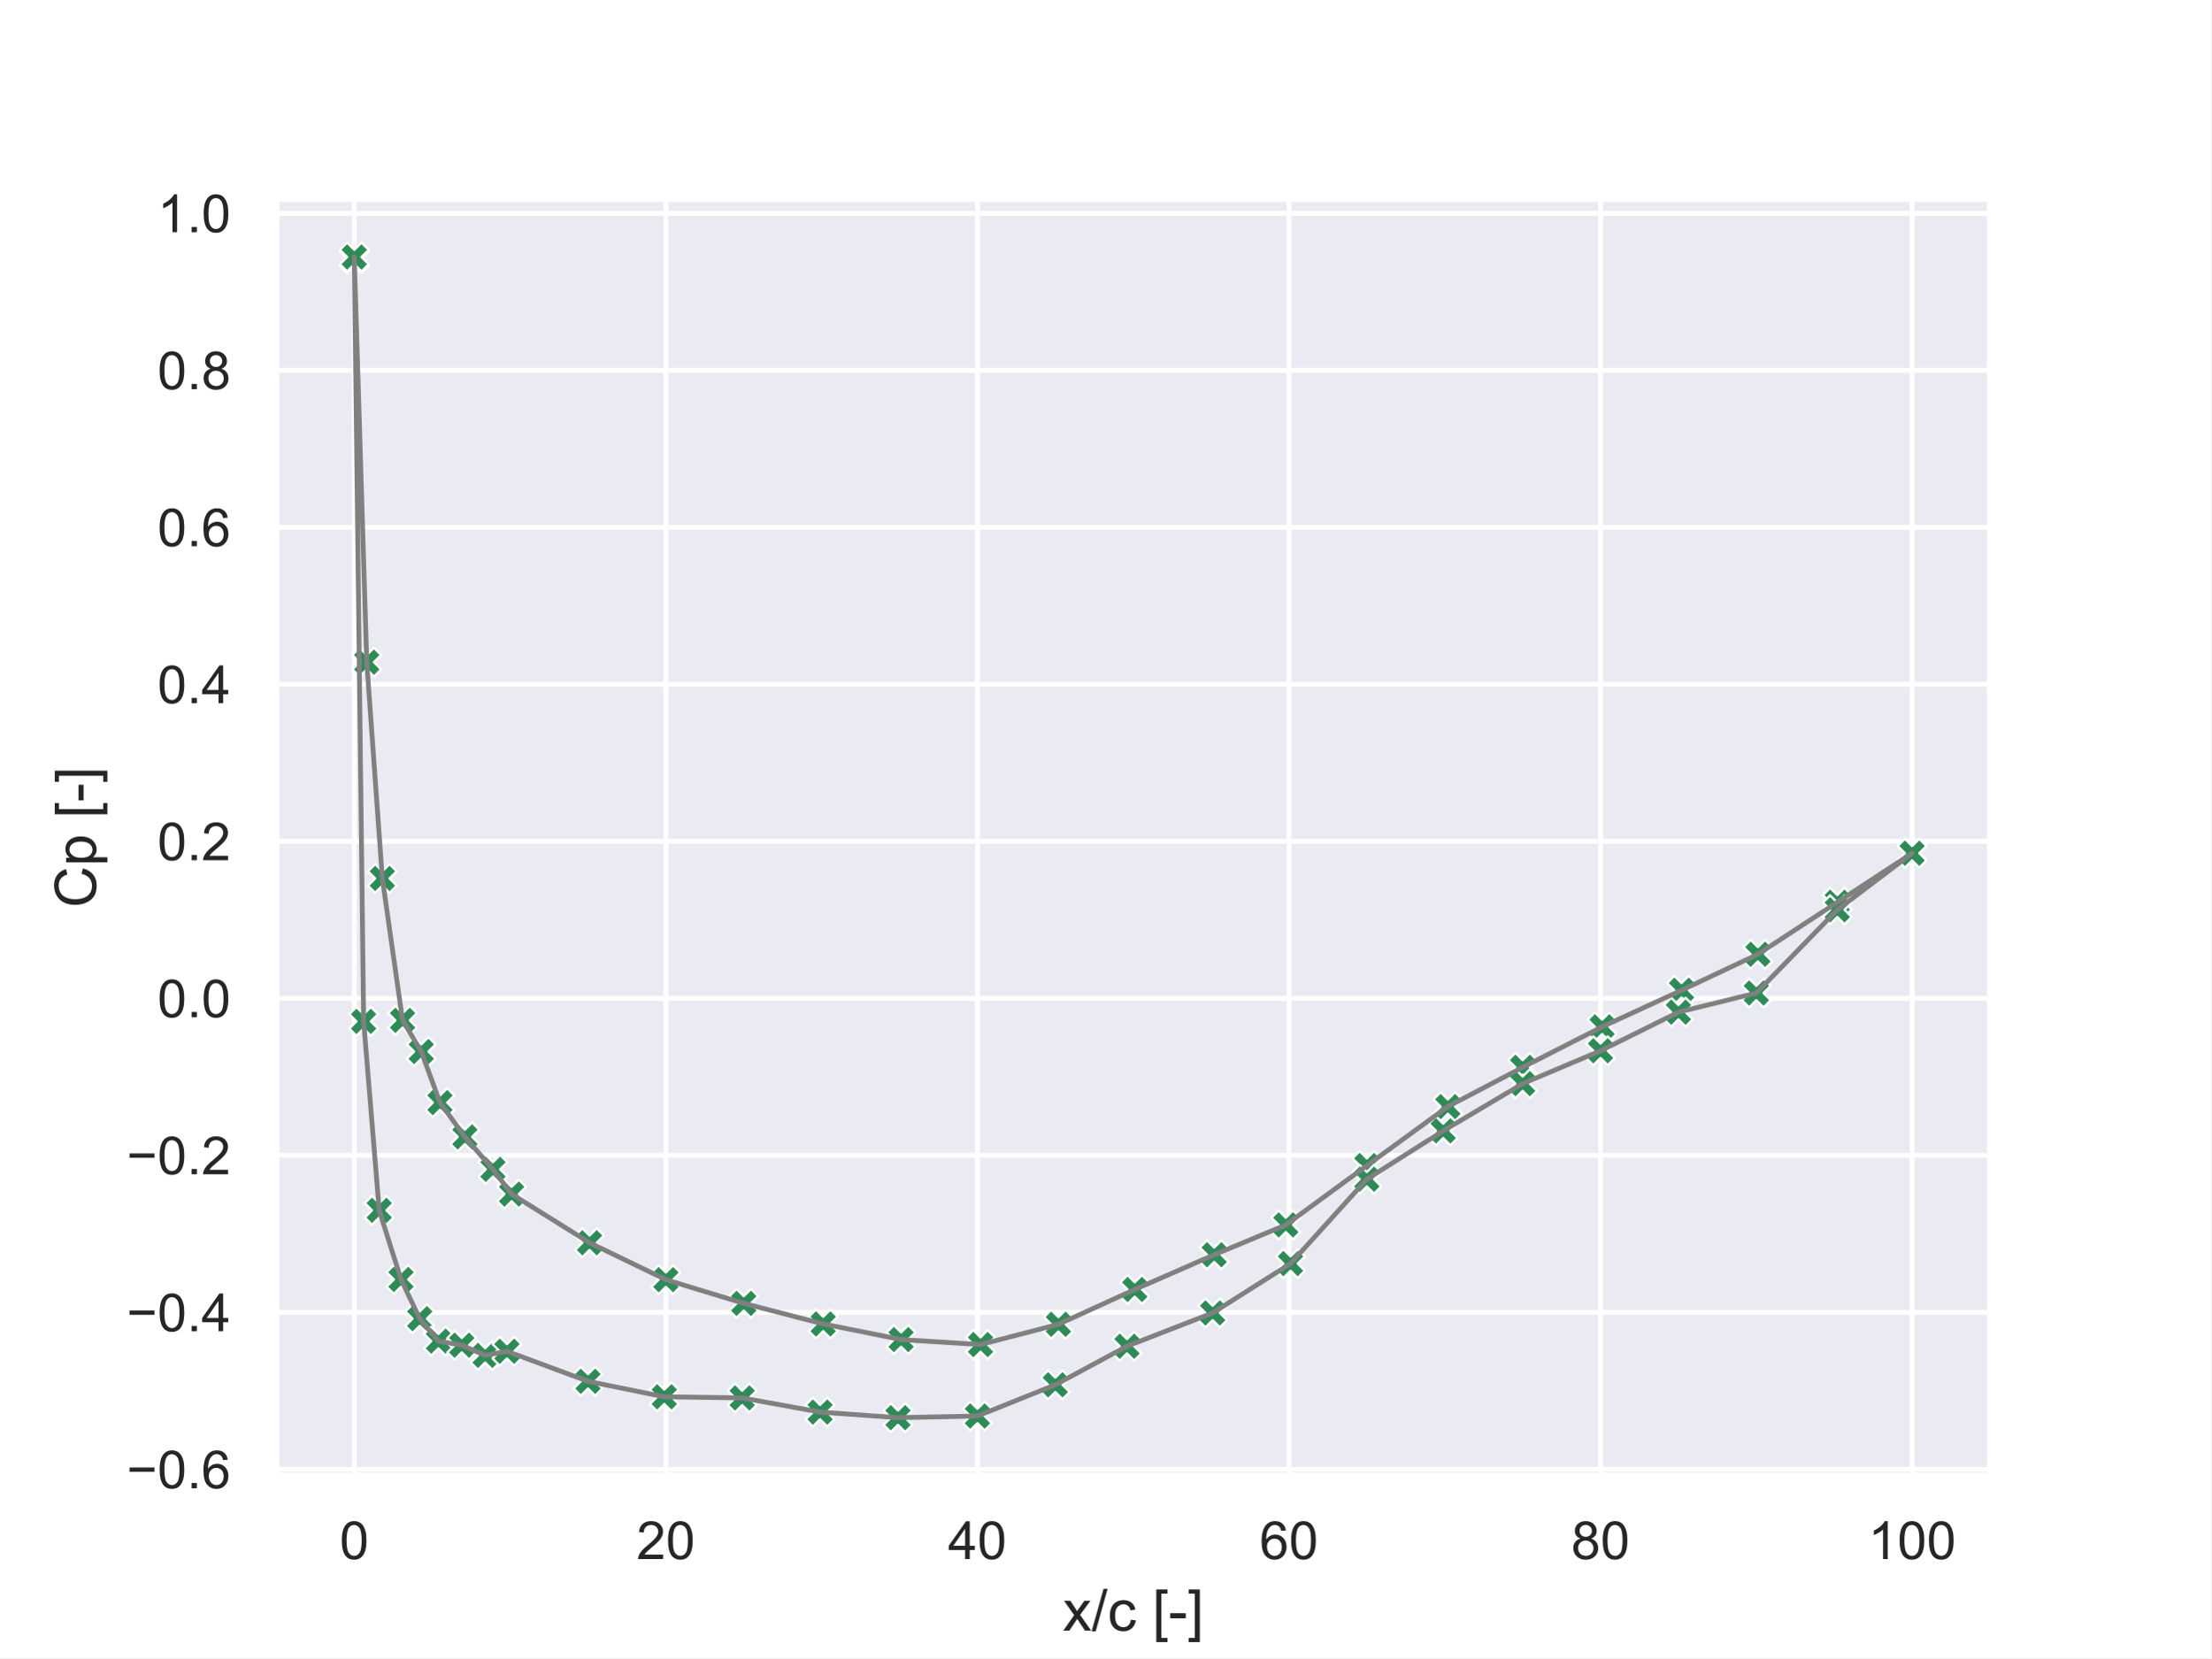
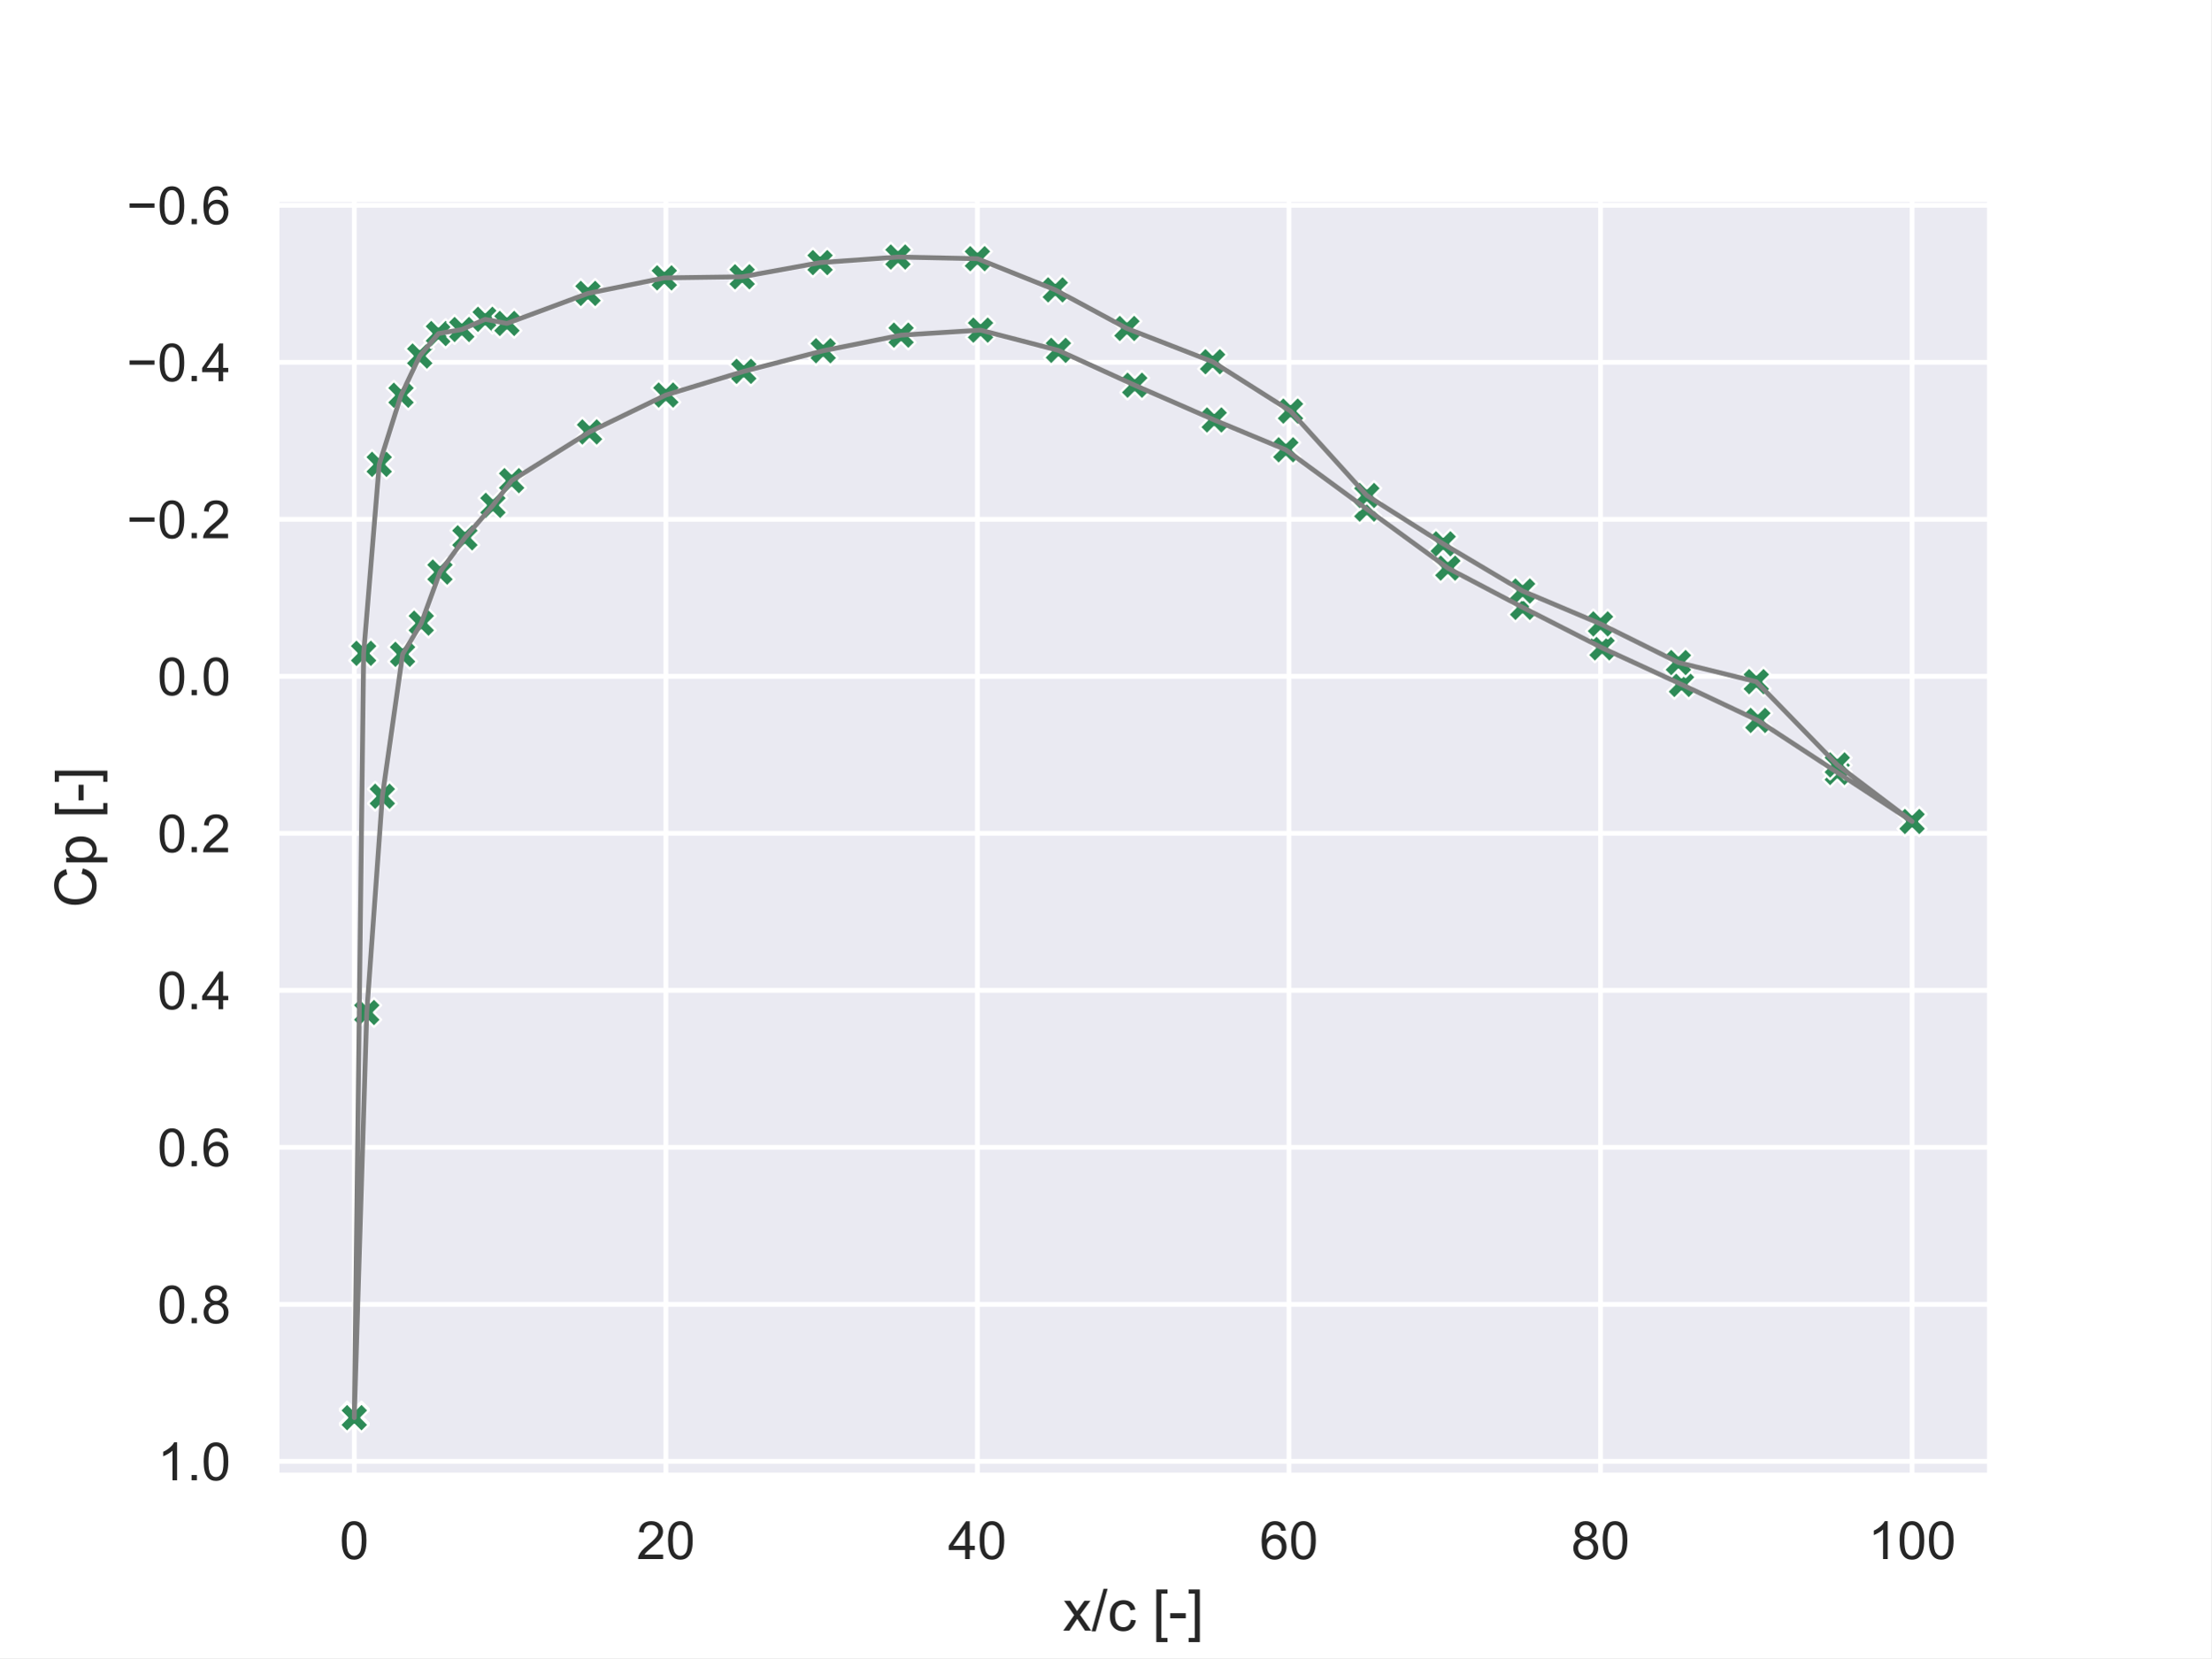
<svg xmlns="http://www.w3.org/2000/svg" xmlns:xlink="http://www.w3.org/1999/xlink" width="460.8pt" height="345.6pt" viewBox="0 0 460.8 345.6" version="1.1">
  <defs>
    <style type="text/css">*{stroke-linejoin: round; stroke-linecap: butt}</style>
  </defs>
  <g id="figure_1">
    <g id="patch_1">
      <path d="M 0 345.6  L 460.8 345.6  L 460.8 0  L 0 0  z " style="fill: #ffffff" />
    </g>
    <g id="axes_1">
      <g id="patch_2">
        <path d="M 57.6 307.584  L 414.72 307.584  L 414.72 41.472  L 57.6 41.472  z " style="fill: #eaeaf2" />
      </g>
      <g id="matplotlib.axis_1">
        <g id="xtick_1">
          <g id="line2d_1">
-             <path d="M 73.833 307.584  L 73.833 41.472  " clip-path="url(#pf5950e9206)" style="fill: none; stroke: #ffffff; stroke-linecap: round" />
+             <path d="M 73.833 307.584  L 73.833 41.472  " clip-path="url(#p6f64e64b05)" style="fill: none; stroke: #ffffff; stroke-linecap: round" />
          </g>
          <g id="text_1">
            <g style="fill: #262626" transform="translate(70.77421 324.9576) scale(0.11 -0.11)">
              <defs>
                <path id="ArialMT-30" d="M 266 2259  Q 266 3072 433 3567  Q 600 4063 929 4331  Q 1259 4600 1759 4600  Q 2128 4600 2406 4451  Q 2684 4303 2865 4023  Q 3047 3744 3150 3342  Q 3253 2941 3253 2259  Q 3253 1453 3087 958  Q 2922 463 2592 192  Q 2263 -78 1759 -78  Q 1097 -78 719 397  Q 266 969 266 2259  z M 844 2259  Q 844 1131 1108 757  Q 1372 384 1759 384  Q 2147 384 2411 759  Q 2675 1134 2675 2259  Q 2675 3391 2411 3762  Q 2147 4134 1753 4134  Q 1366 4134 1134 3806  Q 844 3388 844 2259  z " transform="scale(0.015625)" />
              </defs>
              <use xlink:href="#ArialMT-30" />
            </g>
          </g>
        </g>
        <g id="xtick_2">
          <g id="line2d_2">
-             <path d="M 138.764 307.584  L 138.764 41.472  " clip-path="url(#pf5950e9206)" style="fill: none; stroke: #ffffff; stroke-linecap: round" />
+             <path d="M 138.764 307.584  L 138.764 41.472  " clip-path="url(#p6f64e64b05)" style="fill: none; stroke: #ffffff; stroke-linecap: round" />
          </g>
          <g id="text_2">
            <g style="fill: #262626" transform="translate(132.6466 324.9576) scale(0.11 -0.11)">
              <defs>
                <path id="ArialMT-32" d="M 3222 541  L 3222 0  L 194 0  Q 188 203 259 391  Q 375 700 629 1000  Q 884 1300 1366 1694  Q 2113 2306 2375 2664  Q 2638 3022 2638 3341  Q 2638 3675 2398 3904  Q 2159 4134 1775 4134  Q 1369 4134 1125 3890  Q 881 3647 878 3216  L 300 3275  Q 359 3922 746 4261  Q 1134 4600 1788 4600  Q 2447 4600 2831 4234  Q 3216 3869 3216 3328  Q 3216 3053 3103 2787  Q 2991 2522 2730 2228  Q 2469 1934 1863 1422  Q 1356 997 1212 845  Q 1069 694 975 541  L 3222 541  z " transform="scale(0.015625)" />
              </defs>
              <use xlink:href="#ArialMT-32" />
              <use xlink:href="#ArialMT-30" x="55.615" />
            </g>
          </g>
        </g>
        <g id="xtick_3">
          <g id="line2d_3">
-             <path d="M 203.695 307.584  L 203.695 41.472  " clip-path="url(#pf5950e9206)" style="fill: none; stroke: #ffffff; stroke-linecap: round" />
+             <path d="M 203.695 307.584  L 203.695 41.472  " clip-path="url(#p6f64e64b05)" style="fill: none; stroke: #ffffff; stroke-linecap: round" />
          </g>
          <g id="text_3">
            <g style="fill: #262626" transform="translate(197.5775 324.9576) scale(0.11 -0.11)">
              <defs>
                <path id="ArialMT-34" d="M 2069 0  L 2069 1097  L 81 1097  L 81 1613  L 2172 4581  L 2631 4581  L 2631 1613  L 3250 1613  L 3250 1097  L 2631 1097  L 2631 0  L 2069 0  z M 2069 1613  L 2069 3678  L 634 1613  L 2069 1613  z " transform="scale(0.015625)" />
              </defs>
              <use xlink:href="#ArialMT-34" />
              <use xlink:href="#ArialMT-30" x="55.615" />
            </g>
          </g>
        </g>
        <g id="xtick_4">
          <g id="line2d_4">
-             <path d="M 268.625 307.584  L 268.625 41.472  " clip-path="url(#pf5950e9206)" style="fill: none; stroke: #ffffff; stroke-linecap: round" />
+             <path d="M 268.625 307.584  L 268.625 41.472  " clip-path="url(#p6f64e64b05)" style="fill: none; stroke: #ffffff; stroke-linecap: round" />
          </g>
          <g id="text_4">
            <g style="fill: #262626" transform="translate(262.5084 324.9576) scale(0.11 -0.11)">
              <defs>
                <path id="ArialMT-36" d="M 3184 3459  L 2625 3416  Q 2550 3747 2413 3897  Q 2184 4138 1850 4138  Q 1581 4138 1378 3988  Q 1113 3794 959 3422  Q 806 3050 800 2363  Q 1003 2672 1297 2822  Q 1591 2972 1913 2972  Q 2475 2972 2870 2558  Q 3266 2144 3266 1488  Q 3266 1056 3080 686  Q 2894 316 2569 119  Q 2244 -78 1831 -78  Q 1128 -78 684 439  Q 241 956 241 2144  Q 241 3472 731 4075  Q 1159 4600 1884 4600  Q 2425 4600 2770 4297  Q 3116 3994 3184 3459  z M 888 1484  Q 888 1194 1011 928  Q 1134 663 1356 523  Q 1578 384 1822 384  Q 2178 384 2434 671  Q 2691 959 2691 1453  Q 2691 1928 2437 2201  Q 2184 2475 1800 2475  Q 1419 2475 1153 2201  Q 888 1928 888 1484  z " transform="scale(0.015625)" />
              </defs>
              <use xlink:href="#ArialMT-36" />
              <use xlink:href="#ArialMT-30" x="55.615" />
            </g>
          </g>
        </g>
        <g id="xtick_5">
          <g id="line2d_5">
-             <path d="M 333.556 307.584  L 333.556 41.472  " clip-path="url(#pf5950e9206)" style="fill: none; stroke: #ffffff; stroke-linecap: round" />
+             <path d="M 333.556 307.584  L 333.556 41.472  " clip-path="url(#p6f64e64b05)" style="fill: none; stroke: #ffffff; stroke-linecap: round" />
          </g>
          <g id="text_5">
            <g style="fill: #262626" transform="translate(327.4393 324.9576) scale(0.11 -0.11)">
              <defs>
                <path id="ArialMT-38" d="M 1131 2484  Q 781 2613 612 2850  Q 444 3088 444 3419  Q 444 3919 803 4259  Q 1163 4600 1759 4600  Q 2359 4600 2725 4251  Q 3091 3903 3091 3403  Q 3091 3084 2923 2848  Q 2756 2613 2416 2484  Q 2838 2347 3058 2040  Q 3278 1734 3278 1309  Q 3278 722 2862 322  Q 2447 -78 1769 -78  Q 1091 -78 675 323  Q 259 725 259 1325  Q 259 1772 486 2073  Q 713 2375 1131 2484  z M 1019 3438  Q 1019 3113 1228 2906  Q 1438 2700 1772 2700  Q 2097 2700 2305 2904  Q 2513 3109 2513 3406  Q 2513 3716 2298 3927  Q 2084 4138 1766 4138  Q 1444 4138 1231 3931  Q 1019 3725 1019 3438  z M 838 1322  Q 838 1081 952 856  Q 1066 631 1291 507  Q 1516 384 1775 384  Q 2178 384 2440 643  Q 2703 903 2703 1303  Q 2703 1709 2433 1975  Q 2163 2241 1756 2241  Q 1359 2241 1098 1978  Q 838 1716 838 1322  z " transform="scale(0.015625)" />
              </defs>
              <use xlink:href="#ArialMT-38" />
              <use xlink:href="#ArialMT-30" x="55.615" />
            </g>
          </g>
        </g>
        <g id="xtick_6">
          <g id="line2d_6">
-             <path d="M 398.487 307.584  L 398.487 41.472  " clip-path="url(#pf5950e9206)" style="fill: none; stroke: #ffffff; stroke-linecap: round" />
+             <path d="M 398.487 307.584  L 398.487 41.472  " clip-path="url(#p6f64e64b05)" style="fill: none; stroke: #ffffff; stroke-linecap: round" />
          </g>
          <g id="text_6">
            <g style="fill: #262626" transform="translate(389.3117 324.9576) scale(0.11 -0.11)">
              <defs>
                <path id="ArialMT-31" d="M 2384 0  L 1822 0  L 1822 3584  Q 1619 3391 1289 3197  Q 959 3003 697 2906  L 697 3450  Q 1169 3672 1522 3987  Q 1875 4303 2022 4600  L 2384 4600  L 2384 0  z " transform="scale(0.015625)" />
              </defs>
              <use xlink:href="#ArialMT-31" />
              <use xlink:href="#ArialMT-30" x="55.615" />
              <use xlink:href="#ArialMT-30" x="111.23" />
            </g>
          </g>
        </g>
        <g id="text_7">
          <g style="fill: #262626" transform="translate(221.4947 339.8795) scale(0.12 -0.12)">
            <defs>
              <path id="ArialMT-78" d="M 47 0  L 1259 1725  L 138 3319  L 841 3319  L 1350 2541  Q 1494 2319 1581 2169  Q 1719 2375 1834 2534  L 2394 3319  L 3066 3319  L 1919 1756  L 3153 0  L 2463 0  L 1781 1031  L 1600 1309  L 728 0  L 47 0  z " transform="scale(0.015625)" />
              <path id="ArialMT-2f" d="M 0 -78  L 1328 4659  L 1778 4659  L 453 -78  L 0 -78  z " transform="scale(0.015625)" />
              <path id="ArialMT-63" d="M 2588 1216  L 3141 1144  Q 3050 572 2676 248  Q 2303 -75 1759 -75  Q 1078 -75 664 370  Q 250 816 250 1647  Q 250 2184 428 2587  Q 606 2991 970 3192  Q 1334 3394 1763 3394  Q 2303 3394 2647 3120  Q 2991 2847 3088 2344  L 2541 2259  Q 2463 2594 2264 2762  Q 2066 2931 1784 2931  Q 1359 2931 1093 2626  Q 828 2322 828 1663  Q 828 994 1084 691  Q 1341 388 1753 388  Q 2084 388 2306 591  Q 2528 794 2588 1216  z " transform="scale(0.015625)" />
              <path id="ArialMT-20" transform="scale(0.015625)" />
              <path id="ArialMT-5b" d="M 434 -1272  L 434 4581  L 1675 4581  L 1675 4116  L 997 4116  L 997 -806  L 1675 -806  L 1675 -1272  L 434 -1272  z " transform="scale(0.015625)" />
              <path id="ArialMT-2d" d="M 203 1375  L 203 1941  L 1931 1941  L 1931 1375  L 203 1375  z " transform="scale(0.015625)" />
              <path id="ArialMT-5d" d="M 1363 -1272  L 122 -1272  L 122 -806  L 800 -806  L 800 4116  L 122 4116  L 122 4581  L 1363 4581  L 1363 -1272  z " transform="scale(0.015625)" />
            </defs>
            <use xlink:href="#ArialMT-78" />
            <use xlink:href="#ArialMT-2f" x="50" />
            <use xlink:href="#ArialMT-63" x="77.783" />
            <use xlink:href="#ArialMT-20" x="127.783" />
            <use xlink:href="#ArialMT-5b" x="155.566" />
            <use xlink:href="#ArialMT-2d" x="183.35" />
            <use xlink:href="#ArialMT-5d" x="216.65" />
          </g>
        </g>
      </g>
      <g id="matplotlib.axis_2">
        <g id="ytick_1">
          <g id="line2d_7">
-             <path d="M 57.6 306.268  L 414.72 306.268  " clip-path="url(#pf5950e9206)" style="fill: none; stroke: #ffffff; stroke-linecap: round" />
+             <path d="M 57.6 42.788  L 414.72 42.788  " clip-path="url(#p6f64e64b05)" style="fill: none; stroke: #ffffff; stroke-linecap: round" />
          </g>
          <g id="text_8">
-             <g style="fill: #262626" transform="translate(26.38531 310.2048) scale(0.11 -0.11)">
+             <g style="fill: #262626" transform="translate(26.38531 46.7248) scale(0.11 -0.11)">
              <defs>
                <path id="ArialMT-2212" d="M 3381 1997  L 356 1997  L 356 2522  L 3381 2522  L 3381 1997  z " transform="scale(0.015625)" />
                <path id="ArialMT-2e" d="M 581 0  L 581 641  L 1222 641  L 1222 0  L 581 0  z " transform="scale(0.015625)" />
              </defs>
              <use xlink:href="#ArialMT-2212" />
              <use xlink:href="#ArialMT-30" x="58.398" />
              <use xlink:href="#ArialMT-2e" x="114.014" />
              <use xlink:href="#ArialMT-36" x="141.797" />
            </g>
          </g>
        </g>
        <g id="ytick_2">
          <g id="line2d_8">
-             <path d="M 57.6 273.542  L 414.72 273.542  " clip-path="url(#pf5950e9206)" style="fill: none; stroke: #ffffff; stroke-linecap: round" />
+             <path d="M 57.6 75.514  L 414.72 75.514  " clip-path="url(#p6f64e64b05)" style="fill: none; stroke: #ffffff; stroke-linecap: round" />
          </g>
          <g id="text_9">
-             <g style="fill: #262626" transform="translate(26.38531 277.4786) scale(0.11 -0.11)">
+             <g style="fill: #262626" transform="translate(26.38531 79.45096) scale(0.11 -0.11)">
              <use xlink:href="#ArialMT-2212" />
              <use xlink:href="#ArialMT-30" x="58.398" />
              <use xlink:href="#ArialMT-2e" x="114.014" />
              <use xlink:href="#ArialMT-34" x="141.797" />
            </g>
          </g>
        </g>
        <g id="ytick_3">
          <g id="line2d_9">
-             <path d="M 57.6 240.816  L 414.72 240.816  " clip-path="url(#pf5950e9206)" style="fill: none; stroke: #ffffff; stroke-linecap: round" />
+             <path d="M 57.6 108.24  L 414.72 108.24  " clip-path="url(#p6f64e64b05)" style="fill: none; stroke: #ffffff; stroke-linecap: round" />
          </g>
          <g id="text_10">
-             <g style="fill: #262626" transform="translate(26.38531 244.7525) scale(0.11 -0.11)">
+             <g style="fill: #262626" transform="translate(26.38531 112.1771) scale(0.11 -0.11)">
              <use xlink:href="#ArialMT-2212" />
              <use xlink:href="#ArialMT-30" x="58.398" />
              <use xlink:href="#ArialMT-2e" x="114.014" />
              <use xlink:href="#ArialMT-32" x="141.797" />
            </g>
          </g>
        </g>
        <g id="ytick_4">
          <g id="line2d_10">
-             <path d="M 57.6 208.09  L 414.72 208.09  " clip-path="url(#pf5950e9206)" style="fill: none; stroke: #ffffff; stroke-linecap: round" />
+             <path d="M 57.6 140.966  L 414.72 140.966  " clip-path="url(#p6f64e64b05)" style="fill: none; stroke: #ffffff; stroke-linecap: round" />
          </g>
          <g id="text_11">
-             <g style="fill: #262626" transform="translate(32.81 212.0263) scale(0.11 -0.11)">
+             <g style="fill: #262626" transform="translate(32.81 144.9033) scale(0.11 -0.11)">
              <use xlink:href="#ArialMT-30" />
              <use xlink:href="#ArialMT-2e" x="55.615" />
              <use xlink:href="#ArialMT-30" x="83.398" />
            </g>
          </g>
        </g>
        <g id="ytick_5">
          <g id="line2d_11">
-             <path d="M 57.6 175.363  L 414.72 175.363  " clip-path="url(#pf5950e9206)" style="fill: none; stroke: #ffffff; stroke-linecap: round" />
+             <path d="M 57.6 173.693  L 414.72 173.693  " clip-path="url(#p6f64e64b05)" style="fill: none; stroke: #ffffff; stroke-linecap: round" />
          </g>
          <g id="text_12">
-             <g style="fill: #262626" transform="translate(32.81 179.3001) scale(0.11 -0.11)">
+             <g style="fill: #262626" transform="translate(32.81 177.6295) scale(0.11 -0.11)">
              <use xlink:href="#ArialMT-30" />
              <use xlink:href="#ArialMT-2e" x="55.615" />
              <use xlink:href="#ArialMT-32" x="83.398" />
            </g>
          </g>
        </g>
        <g id="ytick_6">
          <g id="line2d_12">
-             <path d="M 57.6 142.637  L 414.72 142.637  " clip-path="url(#pf5950e9206)" style="fill: none; stroke: #ffffff; stroke-linecap: round" />
+             <path d="M 57.6 206.419  L 414.72 206.419  " clip-path="url(#p6f64e64b05)" style="fill: none; stroke: #ffffff; stroke-linecap: round" />
          </g>
          <g id="text_13">
-             <g style="fill: #262626" transform="translate(32.81 146.574) scale(0.11 -0.11)">
+             <g style="fill: #262626" transform="translate(32.81 210.3556) scale(0.11 -0.11)">
              <use xlink:href="#ArialMT-30" />
              <use xlink:href="#ArialMT-2e" x="55.615" />
              <use xlink:href="#ArialMT-34" x="83.398" />
            </g>
          </g>
        </g>
        <g id="ytick_7">
          <g id="line2d_13">
-             <path d="M 57.6 109.911  L 414.72 109.911  " clip-path="url(#pf5950e9206)" style="fill: none; stroke: #ffffff; stroke-linecap: round" />
+             <path d="M 57.6 239.145  L 414.72 239.145  " clip-path="url(#p6f64e64b05)" style="fill: none; stroke: #ffffff; stroke-linecap: round" />
          </g>
          <g id="text_14">
-             <g style="fill: #262626" transform="translate(32.81 113.8478) scale(0.11 -0.11)">
+             <g style="fill: #262626" transform="translate(32.81 243.0818) scale(0.11 -0.11)">
              <use xlink:href="#ArialMT-30" />
              <use xlink:href="#ArialMT-2e" x="55.615" />
              <use xlink:href="#ArialMT-36" x="83.398" />
            </g>
          </g>
        </g>
        <g id="ytick_8">
          <g id="line2d_14">
-             <path d="M 57.6 77.185  L 414.72 77.185  " clip-path="url(#pf5950e9206)" style="fill: none; stroke: #ffffff; stroke-linecap: round" />
+             <path d="M 57.6 271.871  L 414.72 271.871  " clip-path="url(#p6f64e64b05)" style="fill: none; stroke: #ffffff; stroke-linecap: round" />
          </g>
          <g id="text_15">
-             <g style="fill: #262626" transform="translate(32.81 81.12163) scale(0.11 -0.11)">
+             <g style="fill: #262626" transform="translate(32.81 275.808) scale(0.11 -0.11)">
              <use xlink:href="#ArialMT-30" />
              <use xlink:href="#ArialMT-2e" x="55.615" />
              <use xlink:href="#ArialMT-38" x="83.398" />
            </g>
          </g>
        </g>
        <g id="ytick_9">
          <g id="line2d_15">
-             <path d="M 57.6 44.459  L 414.72 44.459  " clip-path="url(#pf5950e9206)" style="fill: none; stroke: #ffffff; stroke-linecap: round" />
+             <path d="M 57.6 304.597  L 414.72 304.597  " clip-path="url(#p6f64e64b05)" style="fill: none; stroke: #ffffff; stroke-linecap: round" />
          </g>
          <g id="text_16">
-             <g style="fill: #262626" transform="translate(32.81 48.39547) scale(0.11 -0.11)">
+             <g style="fill: #262626" transform="translate(32.81 308.5341) scale(0.11 -0.11)">
              <use xlink:href="#ArialMT-31" />
              <use xlink:href="#ArialMT-2e" x="55.615" />
              <use xlink:href="#ArialMT-30" x="83.398" />
            </g>
          </g>
        </g>
        <g id="text_17">
          <g style="fill: #262626" transform="translate(20.00031 189.1961) rotate(-90) scale(0.12 -0.12)">
            <defs>
              <path id="ArialMT-43" d="M 3763 1606  L 4369 1453  Q 4178 706 3683 314  Q 3188 -78 2472 -78  Q 1731 -78 1267 223  Q 803 525 561 1097  Q 319 1669 319 2325  Q 319 3041 592 3573  Q 866 4106 1370 4382  Q 1875 4659 2481 4659  Q 3169 4659 3637 4309  Q 4106 3959 4291 3325  L 3694 3184  Q 3534 3684 3231 3912  Q 2928 4141 2469 4141  Q 1941 4141 1586 3887  Q 1231 3634 1087 3207  Q 944 2781 944 2328  Q 944 1744 1114 1308  Q 1284 872 1643 656  Q 2003 441 2422 441  Q 2931 441 3284 734  Q 3638 1028 3763 1606  z " transform="scale(0.015625)" />
              <path id="ArialMT-70" d="M 422 -1272  L 422 3319  L 934 3319  L 934 2888  Q 1116 3141 1344 3267  Q 1572 3394 1897 3394  Q 2322 3394 2647 3175  Q 2972 2956 3137 2557  Q 3303 2159 3303 1684  Q 3303 1175 3120 767  Q 2938 359 2589 142  Q 2241 -75 1856 -75  Q 1575 -75 1351 44  Q 1128 163 984 344  L 984 -1272  L 422 -1272  z M 931 1641  Q 931 1000 1190 694  Q 1450 388 1819 388  Q 2194 388 2461 705  Q 2728 1022 2728 1688  Q 2728 2322 2467 2637  Q 2206 2953 1844 2953  Q 1484 2953 1207 2617  Q 931 2281 931 1641  z " transform="scale(0.015625)" />
            </defs>
            <use xlink:href="#ArialMT-43" />
            <use xlink:href="#ArialMT-70" x="72.217" />
            <use xlink:href="#ArialMT-20" x="127.832" />
            <use xlink:href="#ArialMT-5b" x="155.615" />
            <use xlink:href="#ArialMT-2d" x="183.398" />
            <use xlink:href="#ArialMT-5d" x="216.699" />
          </g>
        </g>
      </g>
      <g id="PathCollection_1">
        <defs>
-           <path id="m19271d081f" d="M -1.5 3  L 0 1.5  L 1.5 3  L 3 1.5  L 1.5 0  L 3 -1.5  L 1.5 -3  L 0 -1.5  L -1.5 -3  L -3 -1.5  L -1.5 0  L -3 1.5  z " style="stroke: #ffffff; stroke-width: 0.48" />
+           <path id="m1d2cffcfe5" d="M -1.5 3  L 0 1.5  L 1.5 3  L 3 1.5  L 1.5 0  L 3 -1.5  L 1.5 -3  L 0 -1.5  L -1.5 -3  L -3 -1.5  L -1.5 0  L -3 1.5  z " style="stroke: #ffffff; stroke-width: 0.48" />
        </defs>
-         <g clip-path="url(#pf5950e9206)">
-           <use xlink:href="#m19271d081f" x="398.487" y="177.834" style="fill: #2e8b57; stroke: #ffffff; stroke-width: 0.48" />
-           <use xlink:href="#m19271d081f" x="382.904" y="188.053" style="fill: #2e8b57; stroke: #ffffff; stroke-width: 0.48" />
-           <use xlink:href="#m19271d081f" x="366.346" y="198.898" style="fill: #2e8b57; stroke: #ffffff; stroke-width: 0.48" />
-           <use xlink:href="#m19271d081f" x="350.438" y="206.401" style="fill: #2e8b57; stroke: #ffffff; stroke-width: 0.48" />
-           <use xlink:href="#m19271d081f" x="333.881" y="214.026" style="fill: #2e8b57; stroke: #ffffff; stroke-width: 0.48" />
-           <use xlink:href="#m19271d081f" x="317.324" y="222.464" style="fill: #2e8b57; stroke: #ffffff; stroke-width: 0.48" />
-           <use xlink:href="#m19271d081f" x="301.74" y="230.651" style="fill: #2e8b57; stroke: #ffffff; stroke-width: 0.48" />
-           <use xlink:href="#m19271d081f" x="284.858" y="242.943" style="fill: #2e8b57; stroke: #ffffff; stroke-width: 0.48" />
-           <use xlink:href="#m19271d081f" x="267.976" y="255.31" style="fill: #2e8b57; stroke: #ffffff; stroke-width: 0.48" />
-           <use xlink:href="#m19271d081f" x="253.042" y="261.531" style="fill: #2e8b57; stroke: #ffffff; stroke-width: 0.48" />
-           <use xlink:href="#m19271d081f" x="236.485" y="268.772" style="fill: #2e8b57; stroke: #ffffff; stroke-width: 0.48" />
-           <use xlink:href="#m19271d081f" x="220.577" y="276.029" style="fill: #2e8b57; stroke: #ffffff; stroke-width: 0.48" />
-           <use xlink:href="#m19271d081f" x="204.344" y="280.251" style="fill: #2e8b57; stroke: #ffffff; stroke-width: 0.48" />
-           <use xlink:href="#m19271d081f" x="187.786" y="279.208" style="fill: #2e8b57; stroke: #ffffff; stroke-width: 0.48" />
-           <use xlink:href="#m19271d081f" x="171.554" y="275.955" style="fill: #2e8b57; stroke: #ffffff; stroke-width: 0.48" />
-           <use xlink:href="#m19271d081f" x="154.996" y="271.662" style="fill: #2e8b57; stroke: #ffffff; stroke-width: 0.48" />
-           <use xlink:href="#m19271d081f" x="138.764" y="266.725" style="fill: #2e8b57; stroke: #ffffff; stroke-width: 0.48" />
-           <use xlink:href="#m19271d081f" x="122.856" y="259.031" style="fill: #2e8b57; stroke: #ffffff; stroke-width: 0.48" />
-           <use xlink:href="#m19271d081f" x="106.623" y="248.878" style="fill: #2e8b57; stroke: #ffffff; stroke-width: 0.48" />
-           <use xlink:href="#m19271d081f" x="102.727" y="243.736" style="fill: #2e8b57; stroke: #ffffff; stroke-width: 0.48" />
-           <use xlink:href="#m19271d081f" x="96.883" y="236.962" style="fill: #2e8b57; stroke: #ffffff; stroke-width: 0.48" />
-           <use xlink:href="#m19271d081f" x="91.689" y="229.821" style="fill: #2e8b57; stroke: #ffffff; stroke-width: 0.48" />
-           <use xlink:href="#m19271d081f" x="87.793" y="219.179" style="fill: #2e8b57; stroke: #ffffff; stroke-width: 0.48" />
-           <use xlink:href="#m19271d081f" x="83.897" y="212.678" style="fill: #2e8b57; stroke: #ffffff; stroke-width: 0.48" />
-           <use xlink:href="#m19271d081f" x="79.677" y="183.097" style="fill: #2e8b57; stroke: #ffffff; stroke-width: 0.48" />
-           <use xlink:href="#m19271d081f" x="76.43" y="138.018" style="fill: #2e8b57; stroke: #ffffff; stroke-width: 0.48" />
-           <use xlink:href="#m19271d081f" x="73.833" y="53.902" style="fill: #2e8b57; stroke: #ffffff; stroke-width: 0.48" />
-           <use xlink:href="#m19271d081f" x="73.833" y="53.568" style="fill: #2e8b57; stroke: #ffffff; stroke-width: 0.48" />
-           <use xlink:href="#m19271d081f" x="75.781" y="212.89" style="fill: #2e8b57; stroke: #ffffff; stroke-width: 0.48" />
-           <use xlink:href="#m19271d081f" x="79.027" y="252.275" style="fill: #2e8b57; stroke: #ffffff; stroke-width: 0.48" />
-           <use xlink:href="#m19271d081f" x="83.572" y="266.679" style="fill: #2e8b57; stroke: #ffffff; stroke-width: 0.48" />
-           <use xlink:href="#m19271d081f" x="87.468" y="274.854" style="fill: #2e8b57; stroke: #ffffff; stroke-width: 0.48" />
-           <use xlink:href="#m19271d081f" x="91.364" y="279.536" style="fill: #2e8b57; stroke: #ffffff; stroke-width: 0.48" />
-           <use xlink:href="#m19271d081f" x="96.234" y="280.382" style="fill: #2e8b57; stroke: #ffffff; stroke-width: 0.48" />
-           <use xlink:href="#m19271d081f" x="101.104" y="282.506" style="fill: #2e8b57; stroke: #ffffff; stroke-width: 0.48" />
-           <use xlink:href="#m19271d081f" x="105.649" y="281.65" style="fill: #2e8b57; stroke: #ffffff; stroke-width: 0.48" />
-           <use xlink:href="#m19271d081f" x="122.531" y="287.91" style="fill: #2e8b57; stroke: #ffffff; stroke-width: 0.48" />
-           <use xlink:href="#m19271d081f" x="138.439" y="291.142" style="fill: #2e8b57; stroke: #ffffff; stroke-width: 0.48" />
-           <use xlink:href="#m19271d081f" x="154.672" y="291.369" style="fill: #2e8b57; stroke: #ffffff; stroke-width: 0.48" />
-           <use xlink:href="#m19271d081f" x="170.904" y="294.326" style="fill: #2e8b57; stroke: #ffffff; stroke-width: 0.48" />
-           <use xlink:href="#m19271d081f" x="187.137" y="295.488" style="fill: #2e8b57; stroke: #ffffff; stroke-width: 0.48" />
-           <use xlink:href="#m19271d081f" x="203.695" y="295.143" style="fill: #2e8b57; stroke: #ffffff; stroke-width: 0.48" />
-           <use xlink:href="#m19271d081f" x="219.927" y="288.64" style="fill: #2e8b57; stroke: #ffffff; stroke-width: 0.48" />
-           <use xlink:href="#m19271d081f" x="234.861" y="280.596" style="fill: #2e8b57; stroke: #ffffff; stroke-width: 0.48" />
-           <use xlink:href="#m19271d081f" x="252.717" y="273.661" style="fill: #2e8b57; stroke: #ffffff; stroke-width: 0.48" />
-           <use xlink:href="#m19271d081f" x="268.95" y="263.372" style="fill: #2e8b57; stroke: #ffffff; stroke-width: 0.48" />
-           <use xlink:href="#m19271d081f" x="284.858" y="245.785" style="fill: #2e8b57; stroke: #ffffff; stroke-width: 0.48" />
-           <use xlink:href="#m19271d081f" x="300.766" y="235.709" style="fill: #2e8b57; stroke: #ffffff; stroke-width: 0.48" />
-           <use xlink:href="#m19271d081f" x="317.324" y="225.873" style="fill: #2e8b57; stroke: #ffffff; stroke-width: 0.48" />
-           <use xlink:href="#m19271d081f" x="333.556" y="219.017" style="fill: #2e8b57; stroke: #ffffff; stroke-width: 0.48" />
-           <use xlink:href="#m19271d081f" x="349.789" y="210.966" style="fill: #2e8b57; stroke: #ffffff; stroke-width: 0.48" />
-           <use xlink:href="#m19271d081f" x="366.022" y="206.974" style="fill: #2e8b57; stroke: #ffffff; stroke-width: 0.48" />
-           <use xlink:href="#m19271d081f" x="382.904" y="189.63" style="fill: #2e8b57; stroke: #ffffff; stroke-width: 0.48" />
-           <use xlink:href="#m19271d081f" x="398.487" y="177.834" style="fill: #2e8b57; stroke: #ffffff; stroke-width: 0.48" />
+         <g clip-path="url(#p6f64e64b05)">
+           <use xlink:href="#m1d2cffcfe5" x="398.487" y="171.222" style="fill: #2e8b57; stroke: #ffffff; stroke-width: 0.48" />
+           <use xlink:href="#m1d2cffcfe5" x="382.904" y="161.003" style="fill: #2e8b57; stroke: #ffffff; stroke-width: 0.48" />
+           <use xlink:href="#m1d2cffcfe5" x="366.346" y="150.158" style="fill: #2e8b57; stroke: #ffffff; stroke-width: 0.48" />
+           <use xlink:href="#m1d2cffcfe5" x="350.438" y="142.655" style="fill: #2e8b57; stroke: #ffffff; stroke-width: 0.48" />
+           <use xlink:href="#m1d2cffcfe5" x="333.881" y="135.03" style="fill: #2e8b57; stroke: #ffffff; stroke-width: 0.48" />
+           <use xlink:href="#m1d2cffcfe5" x="317.324" y="126.592" style="fill: #2e8b57; stroke: #ffffff; stroke-width: 0.48" />
+           <use xlink:href="#m1d2cffcfe5" x="301.74" y="118.405" style="fill: #2e8b57; stroke: #ffffff; stroke-width: 0.48" />
+           <use xlink:href="#m1d2cffcfe5" x="284.858" y="106.113" style="fill: #2e8b57; stroke: #ffffff; stroke-width: 0.48" />
+           <use xlink:href="#m1d2cffcfe5" x="267.976" y="93.746" style="fill: #2e8b57; stroke: #ffffff; stroke-width: 0.48" />
+           <use xlink:href="#m1d2cffcfe5" x="253.042" y="87.525" style="fill: #2e8b57; stroke: #ffffff; stroke-width: 0.48" />
+           <use xlink:href="#m1d2cffcfe5" x="236.485" y="80.284" style="fill: #2e8b57; stroke: #ffffff; stroke-width: 0.48" />
+           <use xlink:href="#m1d2cffcfe5" x="220.577" y="73.027" style="fill: #2e8b57; stroke: #ffffff; stroke-width: 0.48" />
+           <use xlink:href="#m1d2cffcfe5" x="204.344" y="68.805" style="fill: #2e8b57; stroke: #ffffff; stroke-width: 0.48" />
+           <use xlink:href="#m1d2cffcfe5" x="187.786" y="69.848" style="fill: #2e8b57; stroke: #ffffff; stroke-width: 0.48" />
+           <use xlink:href="#m1d2cffcfe5" x="171.554" y="73.101" style="fill: #2e8b57; stroke: #ffffff; stroke-width: 0.48" />
+           <use xlink:href="#m1d2cffcfe5" x="154.996" y="77.394" style="fill: #2e8b57; stroke: #ffffff; stroke-width: 0.48" />
+           <use xlink:href="#m1d2cffcfe5" x="138.764" y="82.331" style="fill: #2e8b57; stroke: #ffffff; stroke-width: 0.48" />
+           <use xlink:href="#m1d2cffcfe5" x="122.856" y="90.025" style="fill: #2e8b57; stroke: #ffffff; stroke-width: 0.48" />
+           <use xlink:href="#m1d2cffcfe5" x="106.623" y="100.178" style="fill: #2e8b57; stroke: #ffffff; stroke-width: 0.48" />
+           <use xlink:href="#m1d2cffcfe5" x="102.727" y="105.32" style="fill: #2e8b57; stroke: #ffffff; stroke-width: 0.48" />
+           <use xlink:href="#m1d2cffcfe5" x="96.883" y="112.094" style="fill: #2e8b57; stroke: #ffffff; stroke-width: 0.48" />
+           <use xlink:href="#m1d2cffcfe5" x="91.689" y="119.235" style="fill: #2e8b57; stroke: #ffffff; stroke-width: 0.48" />
+           <use xlink:href="#m1d2cffcfe5" x="87.793" y="129.877" style="fill: #2e8b57; stroke: #ffffff; stroke-width: 0.48" />
+           <use xlink:href="#m1d2cffcfe5" x="83.897" y="136.378" style="fill: #2e8b57; stroke: #ffffff; stroke-width: 0.48" />
+           <use xlink:href="#m1d2cffcfe5" x="79.677" y="165.959" style="fill: #2e8b57; stroke: #ffffff; stroke-width: 0.48" />
+           <use xlink:href="#m1d2cffcfe5" x="76.43" y="211.038" style="fill: #2e8b57; stroke: #ffffff; stroke-width: 0.48" />
+           <use xlink:href="#m1d2cffcfe5" x="73.833" y="295.154" style="fill: #2e8b57; stroke: #ffffff; stroke-width: 0.48" />
+           <use xlink:href="#m1d2cffcfe5" x="73.833" y="295.488" style="fill: #2e8b57; stroke: #ffffff; stroke-width: 0.48" />
+           <use xlink:href="#m1d2cffcfe5" x="75.781" y="136.166" style="fill: #2e8b57; stroke: #ffffff; stroke-width: 0.48" />
+           <use xlink:href="#m1d2cffcfe5" x="79.027" y="96.781" style="fill: #2e8b57; stroke: #ffffff; stroke-width: 0.48" />
+           <use xlink:href="#m1d2cffcfe5" x="83.572" y="82.377" style="fill: #2e8b57; stroke: #ffffff; stroke-width: 0.48" />
+           <use xlink:href="#m1d2cffcfe5" x="87.468" y="74.202" style="fill: #2e8b57; stroke: #ffffff; stroke-width: 0.48" />
+           <use xlink:href="#m1d2cffcfe5" x="91.364" y="69.52" style="fill: #2e8b57; stroke: #ffffff; stroke-width: 0.48" />
+           <use xlink:href="#m1d2cffcfe5" x="96.234" y="68.674" style="fill: #2e8b57; stroke: #ffffff; stroke-width: 0.48" />
+           <use xlink:href="#m1d2cffcfe5" x="101.104" y="66.55" style="fill: #2e8b57; stroke: #ffffff; stroke-width: 0.48" />
+           <use xlink:href="#m1d2cffcfe5" x="105.649" y="67.406" style="fill: #2e8b57; stroke: #ffffff; stroke-width: 0.48" />
+           <use xlink:href="#m1d2cffcfe5" x="122.531" y="61.146" style="fill: #2e8b57; stroke: #ffffff; stroke-width: 0.48" />
+           <use xlink:href="#m1d2cffcfe5" x="138.439" y="57.914" style="fill: #2e8b57; stroke: #ffffff; stroke-width: 0.48" />
+           <use xlink:href="#m1d2cffcfe5" x="154.672" y="57.687" style="fill: #2e8b57; stroke: #ffffff; stroke-width: 0.48" />
+           <use xlink:href="#m1d2cffcfe5" x="170.904" y="54.73" style="fill: #2e8b57; stroke: #ffffff; stroke-width: 0.48" />
+           <use xlink:href="#m1d2cffcfe5" x="187.137" y="53.568" style="fill: #2e8b57; stroke: #ffffff; stroke-width: 0.48" />
+           <use xlink:href="#m1d2cffcfe5" x="203.695" y="53.913" style="fill: #2e8b57; stroke: #ffffff; stroke-width: 0.48" />
+           <use xlink:href="#m1d2cffcfe5" x="219.927" y="60.416" style="fill: #2e8b57; stroke: #ffffff; stroke-width: 0.48" />
+           <use xlink:href="#m1d2cffcfe5" x="234.861" y="68.46" style="fill: #2e8b57; stroke: #ffffff; stroke-width: 0.48" />
+           <use xlink:href="#m1d2cffcfe5" x="252.717" y="75.395" style="fill: #2e8b57; stroke: #ffffff; stroke-width: 0.48" />
+           <use xlink:href="#m1d2cffcfe5" x="268.95" y="85.684" style="fill: #2e8b57; stroke: #ffffff; stroke-width: 0.48" />
+           <use xlink:href="#m1d2cffcfe5" x="284.858" y="103.271" style="fill: #2e8b57; stroke: #ffffff; stroke-width: 0.48" />
+           <use xlink:href="#m1d2cffcfe5" x="300.766" y="113.347" style="fill: #2e8b57; stroke: #ffffff; stroke-width: 0.48" />
+           <use xlink:href="#m1d2cffcfe5" x="317.324" y="123.183" style="fill: #2e8b57; stroke: #ffffff; stroke-width: 0.48" />
+           <use xlink:href="#m1d2cffcfe5" x="333.556" y="130.039" style="fill: #2e8b57; stroke: #ffffff; stroke-width: 0.48" />
+           <use xlink:href="#m1d2cffcfe5" x="349.789" y="138.09" style="fill: #2e8b57; stroke: #ffffff; stroke-width: 0.48" />
+           <use xlink:href="#m1d2cffcfe5" x="366.022" y="142.082" style="fill: #2e8b57; stroke: #ffffff; stroke-width: 0.48" />
+           <use xlink:href="#m1d2cffcfe5" x="382.904" y="159.426" style="fill: #2e8b57; stroke: #ffffff; stroke-width: 0.48" />
+           <use xlink:href="#m1d2cffcfe5" x="398.487" y="171.222" style="fill: #2e8b57; stroke: #ffffff; stroke-width: 0.48" />
        </g>
      </g>
      <g id="line2d_16">
-         <path d="M 398.487 177.834  L 382.904 188.053  L 366.346 198.898  L 350.438 206.401  L 333.881 214.026  L 317.324 222.464  L 301.74 230.651  L 284.858 242.943  L 267.976 255.31  L 253.042 261.531  L 236.485 268.772  L 220.577 276.029  L 204.344 280.251  L 187.786 279.208  L 171.554 275.955  L 154.996 271.662  L 138.764 266.725  L 122.856 259.031  L 106.623 248.878  L 102.727 243.736  L 96.883 236.962  L 91.689 229.821  L 87.793 219.179  L 83.897 212.678  L 79.677 183.097  L 76.43 138.018  L 73.833 53.902  L 73.833 53.568  L 75.781 212.89  L 79.027 252.275  L 83.572 266.679  L 87.468 274.854  L 91.364 279.536  L 96.234 280.382  L 101.104 282.506  L 105.649 281.65  L 122.531 287.91  L 138.439 291.142  L 154.672 291.369  L 170.904 294.326  L 187.137 295.488  L 203.695 295.143  L 219.927 288.64  L 234.861 280.596  L 252.717 273.661  L 268.95 263.372  L 284.858 245.785  L 300.766 235.709  L 317.324 225.873  L 333.556 219.017  L 349.789 210.966  L 366.022 206.974  L 382.904 189.63  L 398.487 177.834  " clip-path="url(#pf5950e9206)" style="fill: none; stroke: #808080; stroke-linecap: round" />
+         <path d="M 398.487 171.222  L 382.904 161.003  L 366.346 150.158  L 350.438 142.655  L 333.881 135.03  L 317.324 126.592  L 301.74 118.405  L 284.858 106.113  L 267.976 93.746  L 253.042 87.525  L 236.485 80.284  L 220.577 73.027  L 204.344 68.805  L 187.786 69.848  L 171.554 73.101  L 154.996 77.394  L 138.764 82.331  L 122.856 90.025  L 106.623 100.178  L 102.727 105.32  L 96.883 112.094  L 91.689 119.235  L 87.793 129.877  L 83.897 136.378  L 79.677 165.959  L 76.43 211.038  L 73.833 295.154  L 73.833 295.488  L 75.781 136.166  L 79.027 96.781  L 83.572 82.377  L 87.468 74.202  L 91.364 69.52  L 96.234 68.674  L 101.104 66.55  L 105.649 67.406  L 122.531 61.146  L 138.439 57.914  L 154.672 57.687  L 170.904 54.73  L 187.137 53.568  L 203.695 53.913  L 219.927 60.416  L 234.861 68.46  L 252.717 75.395  L 268.95 85.684  L 284.858 103.271  L 300.766 113.347  L 317.324 123.183  L 333.556 130.039  L 349.789 138.09  L 366.022 142.082  L 382.904 159.426  L 398.487 171.222  " clip-path="url(#p6f64e64b05)" style="fill: none; stroke: #808080; stroke-linecap: round" />
      </g>
      <g id="patch_3">
        <path d="M 57.6 307.584  L 57.6 41.472  " style="fill: none; stroke: #ffffff; stroke-width: 1.25; stroke-linejoin: miter; stroke-linecap: square" />
      </g>
      <g id="patch_4">
        <path d="M 414.72 307.584  L 414.72 41.472  " style="fill: none; stroke: #ffffff; stroke-width: 1.25; stroke-linejoin: miter; stroke-linecap: square" />
      </g>
      <g id="patch_5">
        <path d="M 57.6 307.584  L 414.72 307.584  " style="fill: none; stroke: #ffffff; stroke-width: 1.25; stroke-linejoin: miter; stroke-linecap: square" />
      </g>
      <g id="patch_6">
        <path d="M 57.6 41.472  L 414.72 41.472  " style="fill: none; stroke: #ffffff; stroke-width: 1.25; stroke-linejoin: miter; stroke-linecap: square" />
      </g>
    </g>
  </g>
  <defs>
-     <clipPath id="pf5950e9206">
+     <clipPath id="p6f64e64b05">
      <rect x="57.6" y="41.472" width="357.12" height="266.112" />
    </clipPath>
  </defs>
</svg>
